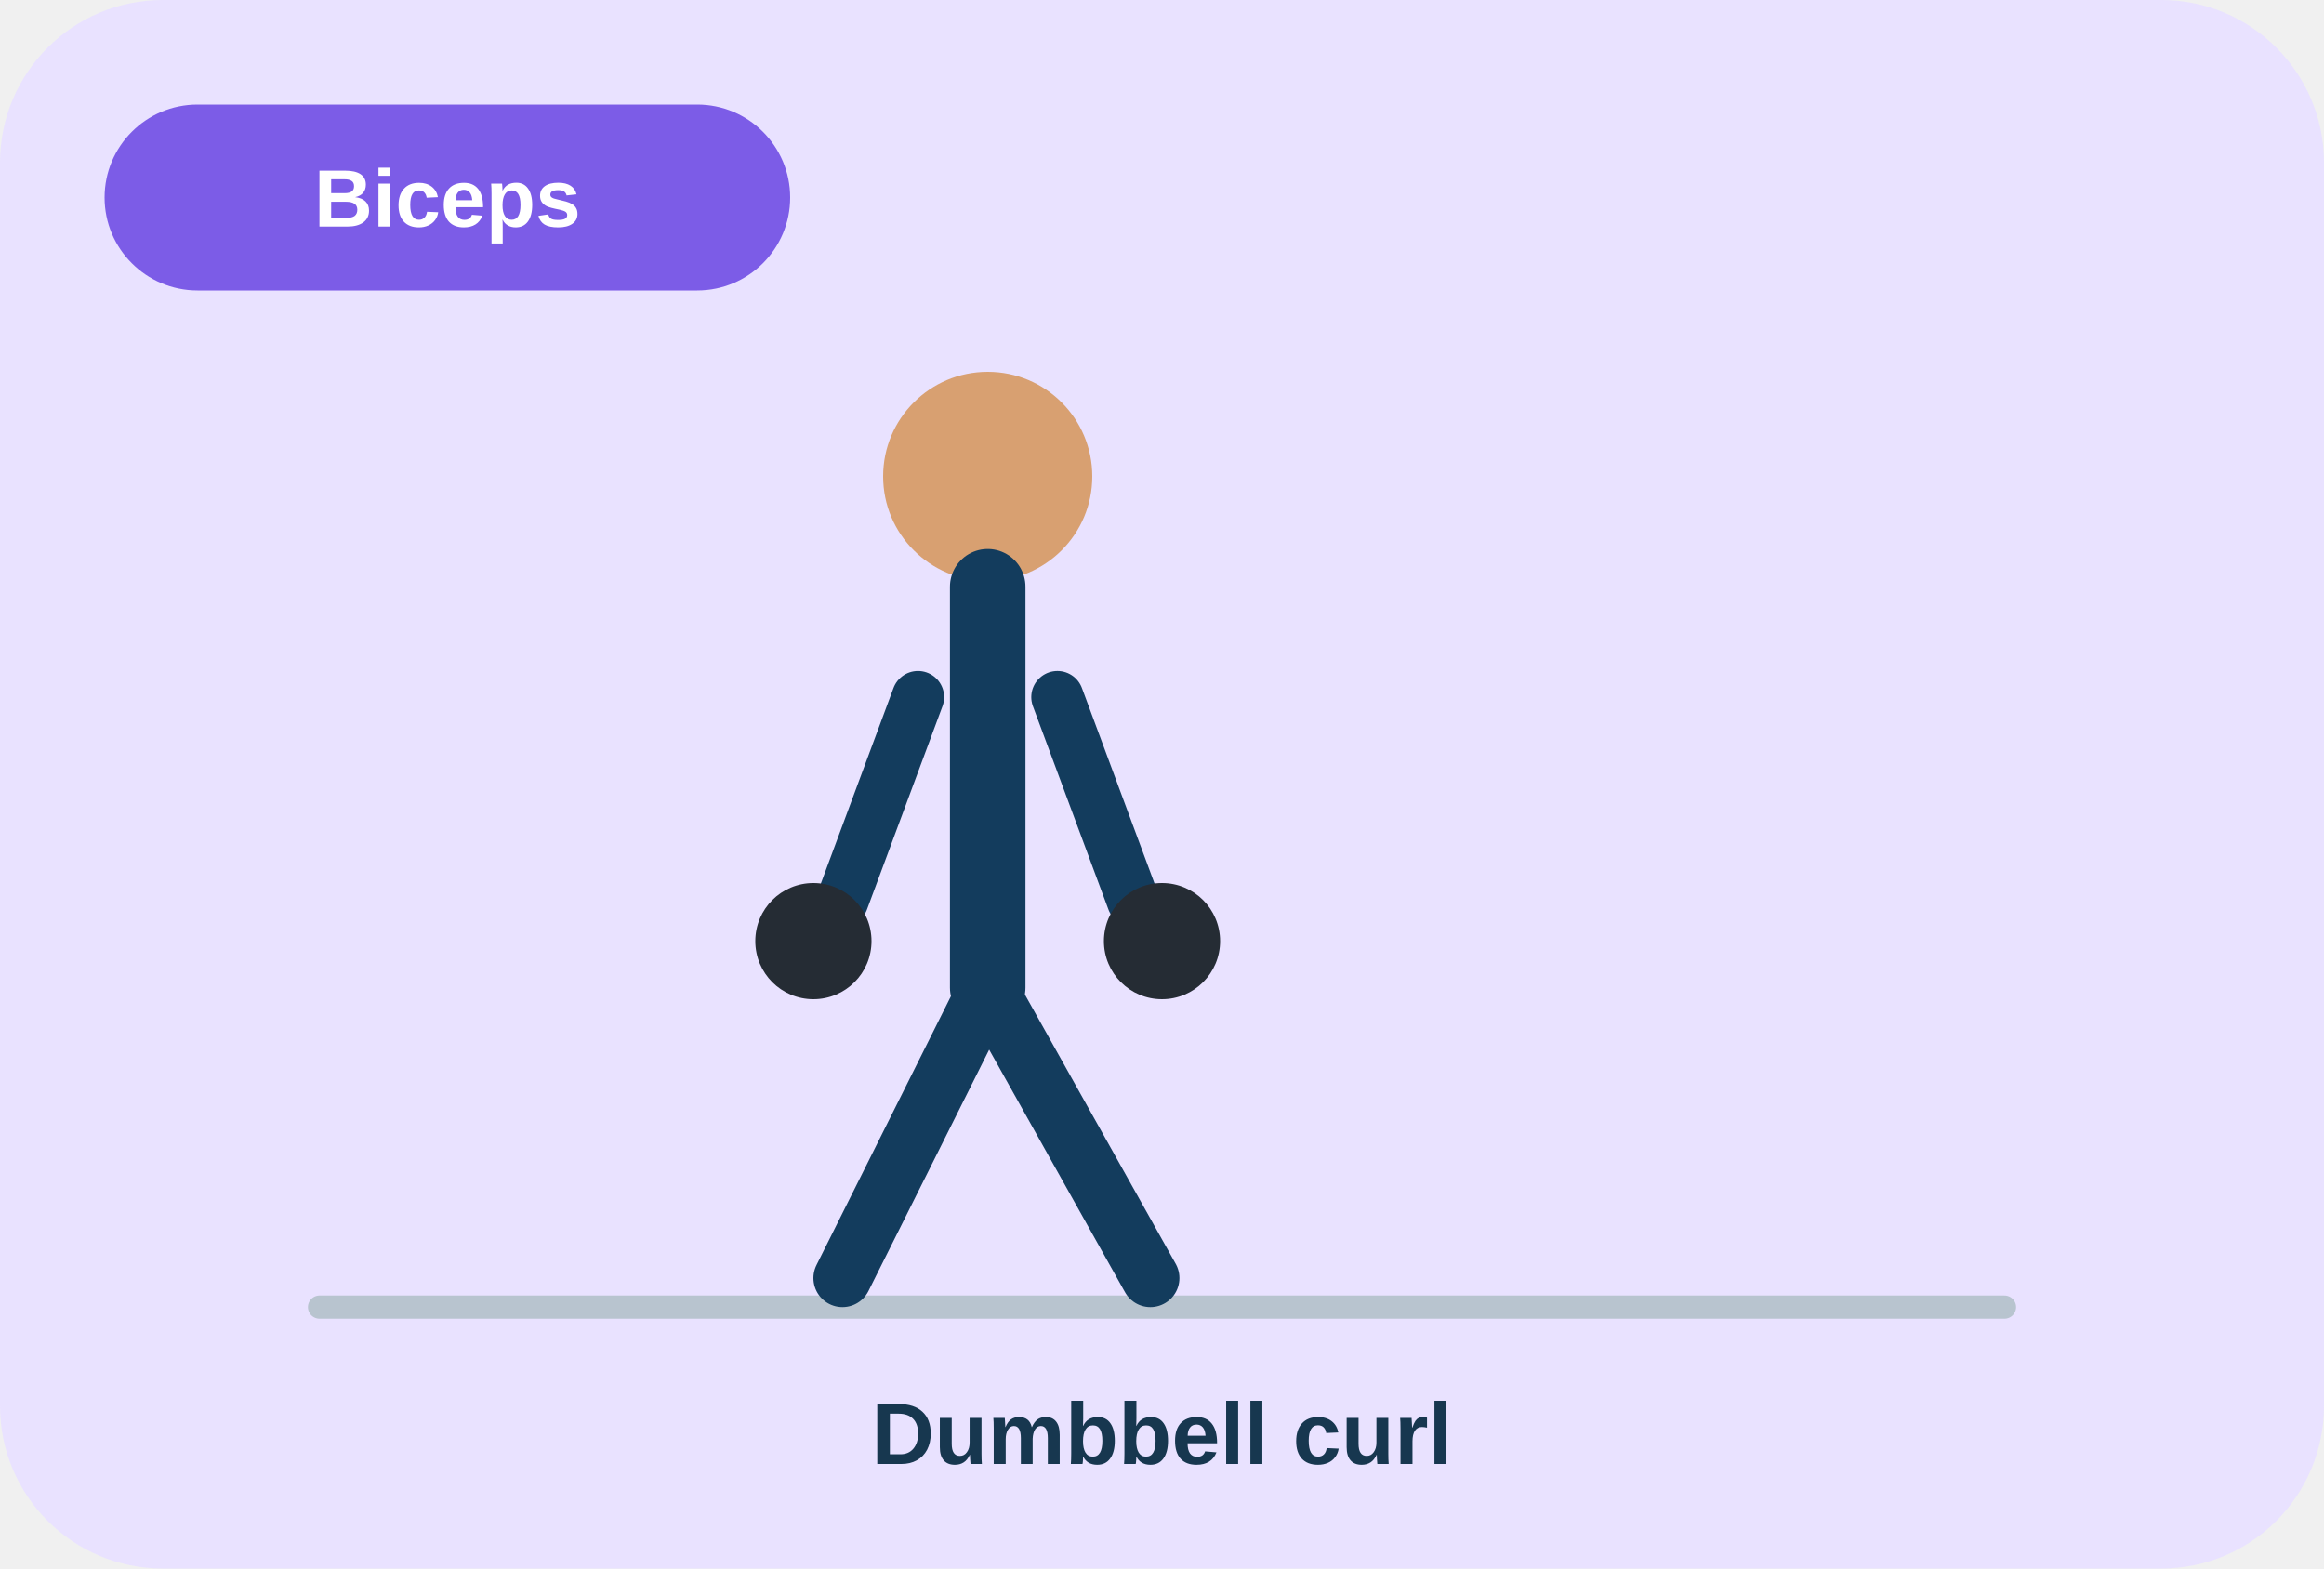
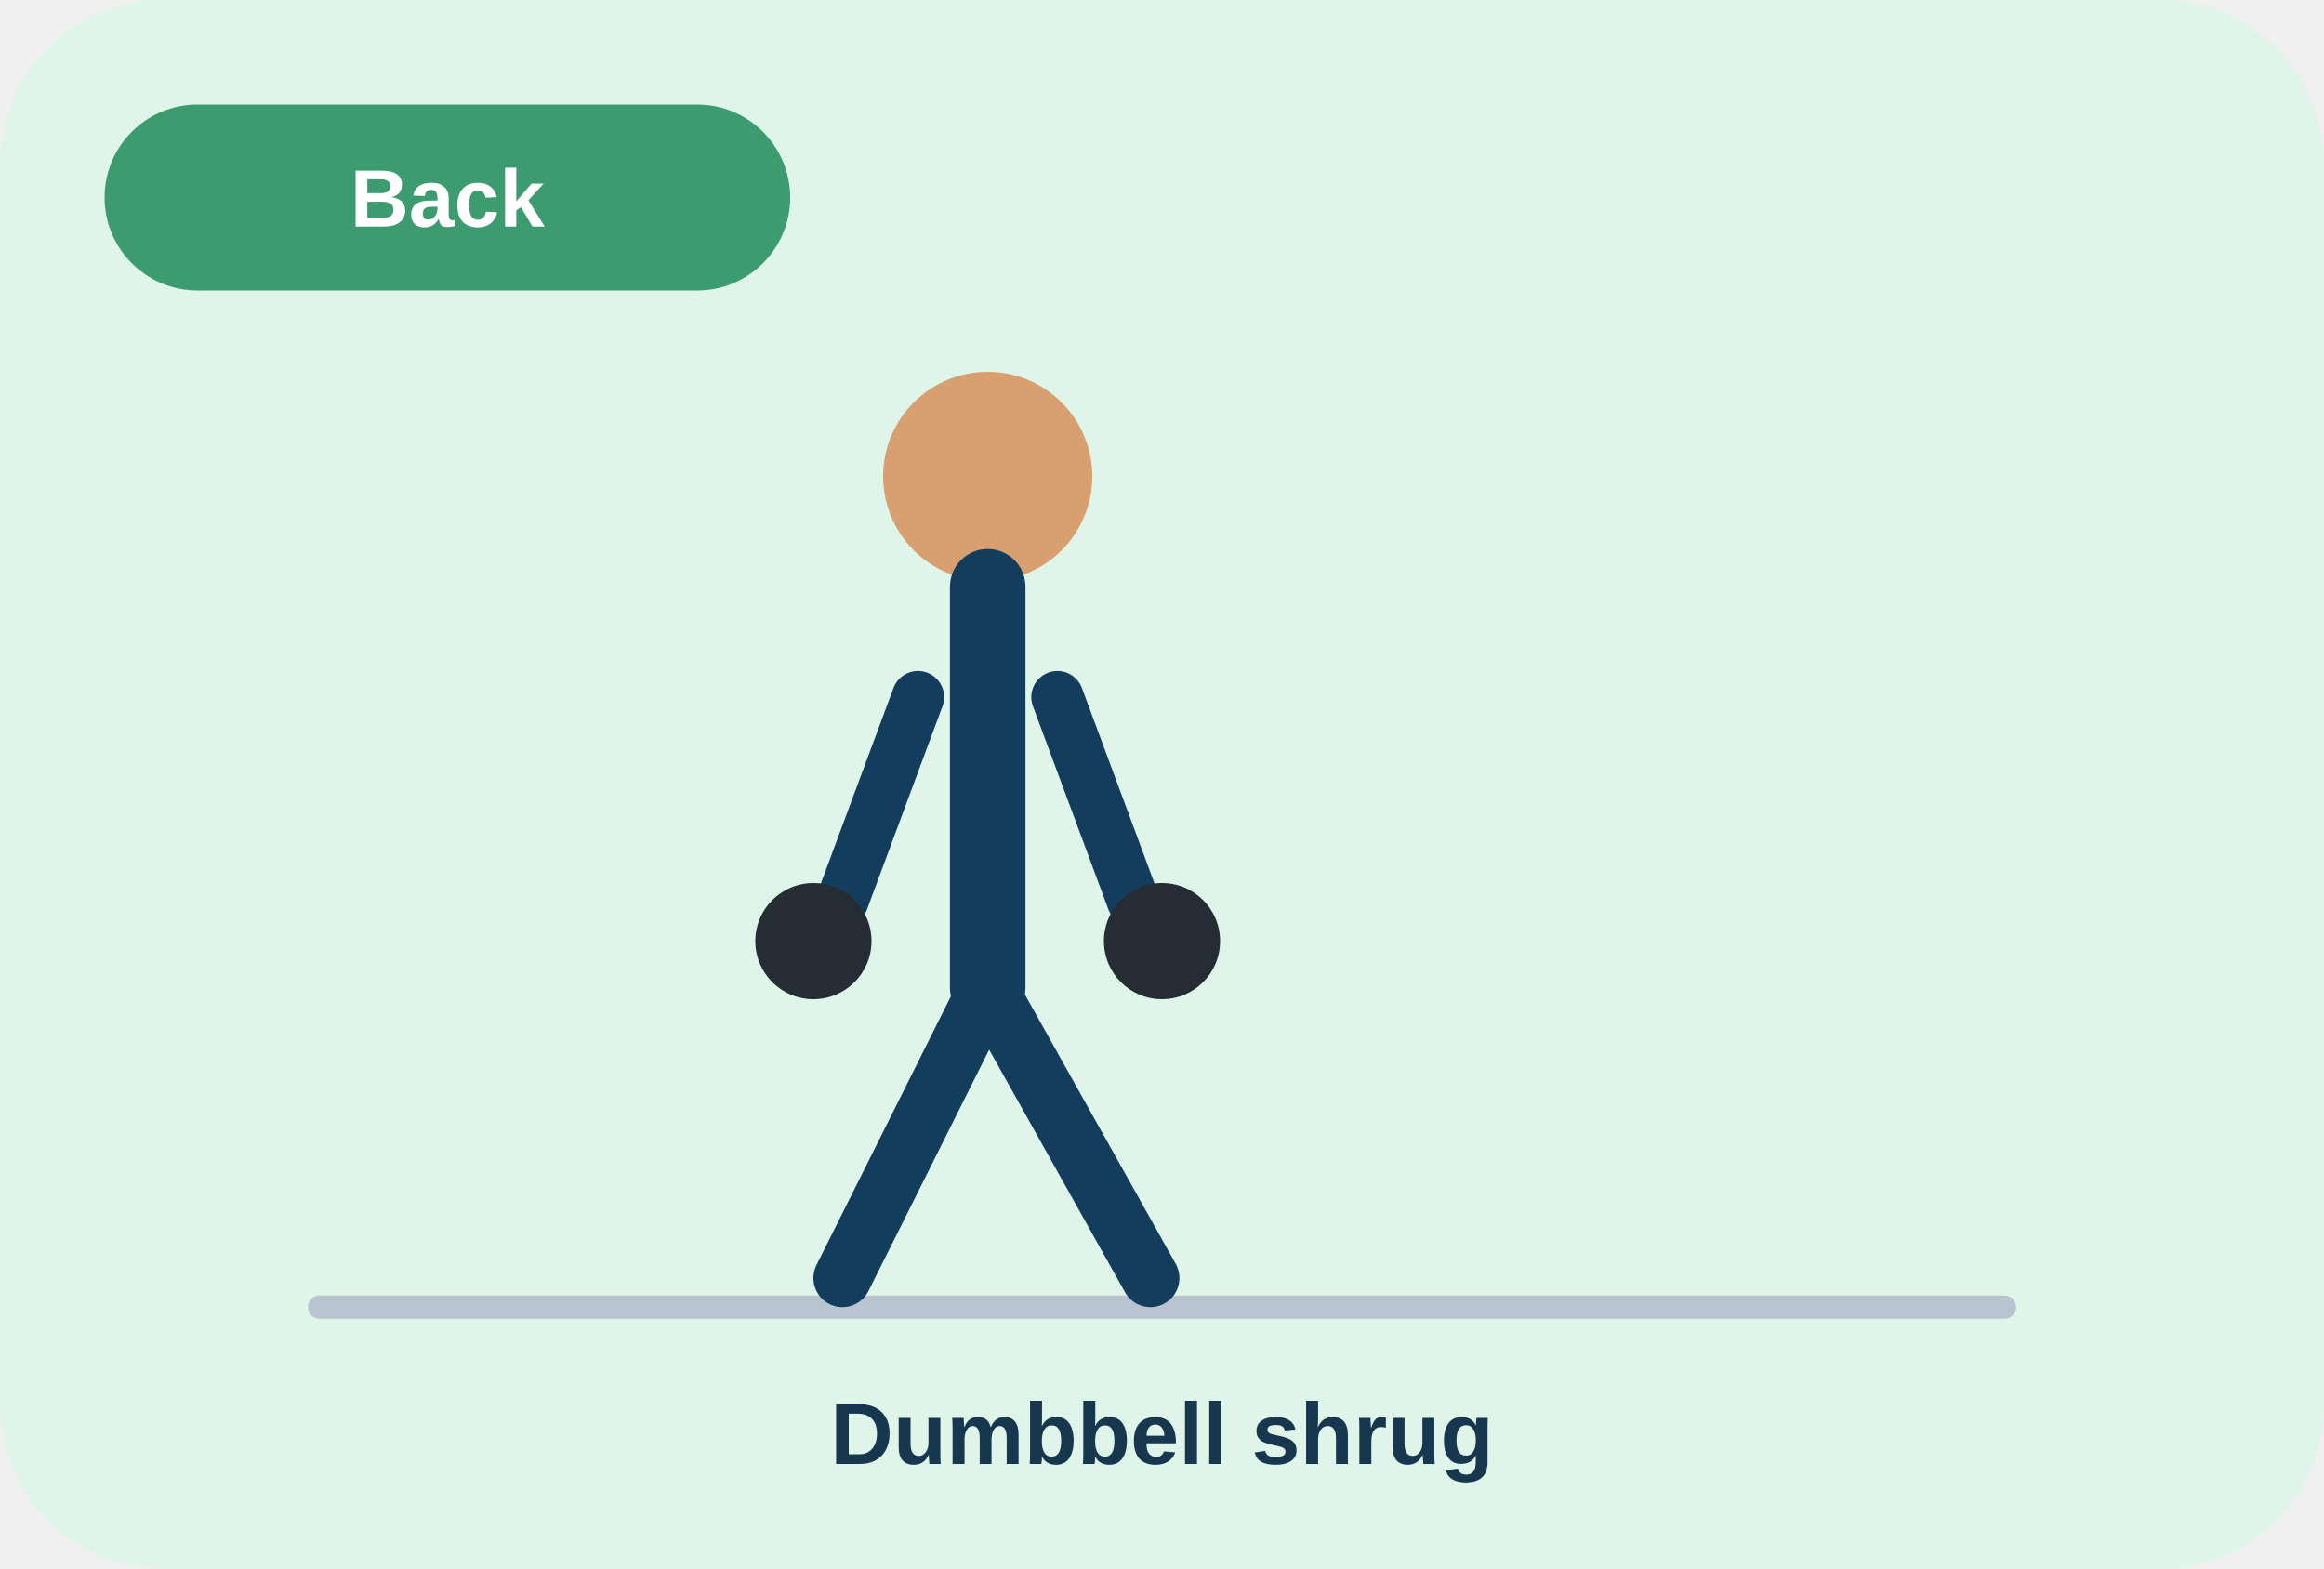
<svg xmlns="http://www.w3.org/2000/svg" width="400" height="270" viewBox="0 0 400 270">
-   <rect width="400" height="270" rx="28" fill="#e9e2ff" />
-   <rect x="18" y="18" width="118" height="32" rx="16" fill="#7c5ce7" />
-   <text x="77" y="39" fill="#fff" font-family="-apple-system,Arial" font-size="14" font-weight="800" text-anchor="middle">Biceps</text>
+   <rect width="400" height="270" rx="28" fill="#dff5e9" />
+   <rect x="18" y="18" width="118" height="32" rx="16" fill="#3d9b70" />
+   <text x="77" y="39" fill="#fff" font-family="-apple-system,Arial" font-size="14" font-weight="800" text-anchor="middle">Back</text>
  <path d="M55 225 H345" stroke="#b8c4cf" stroke-width="4" stroke-linecap="round" />
  <circle cx="170" cy="82" r="18" fill="#d8a071" />
  <path d="M170 101 L170 170" stroke="#133c5d" stroke-width="13" stroke-linecap="round" />
  <path d="M170 170 L145 220 M170 170 L198 220" stroke="#133c5d" stroke-width="10" stroke-linecap="round" />
  <path d="M158 120 L145 155 M182 120 L195 155" stroke="#133c5d" stroke-width="9" stroke-linecap="round" />
  <circle cx="140" cy="162" r="10" fill="#252c34" />
  <circle cx="200" cy="162" r="10" fill="#252c34" />
-   <text x="200" y="252" fill="#17374f" font-family="-apple-system,Arial" font-size="15" font-weight="800" text-anchor="middle">Dumbbell curl</text>
+   <text x="200" y="252" fill="#17374f" font-family="-apple-system,Arial" font-size="15" font-weight="800" text-anchor="middle">Dumbbell shrug</text>
</svg>
